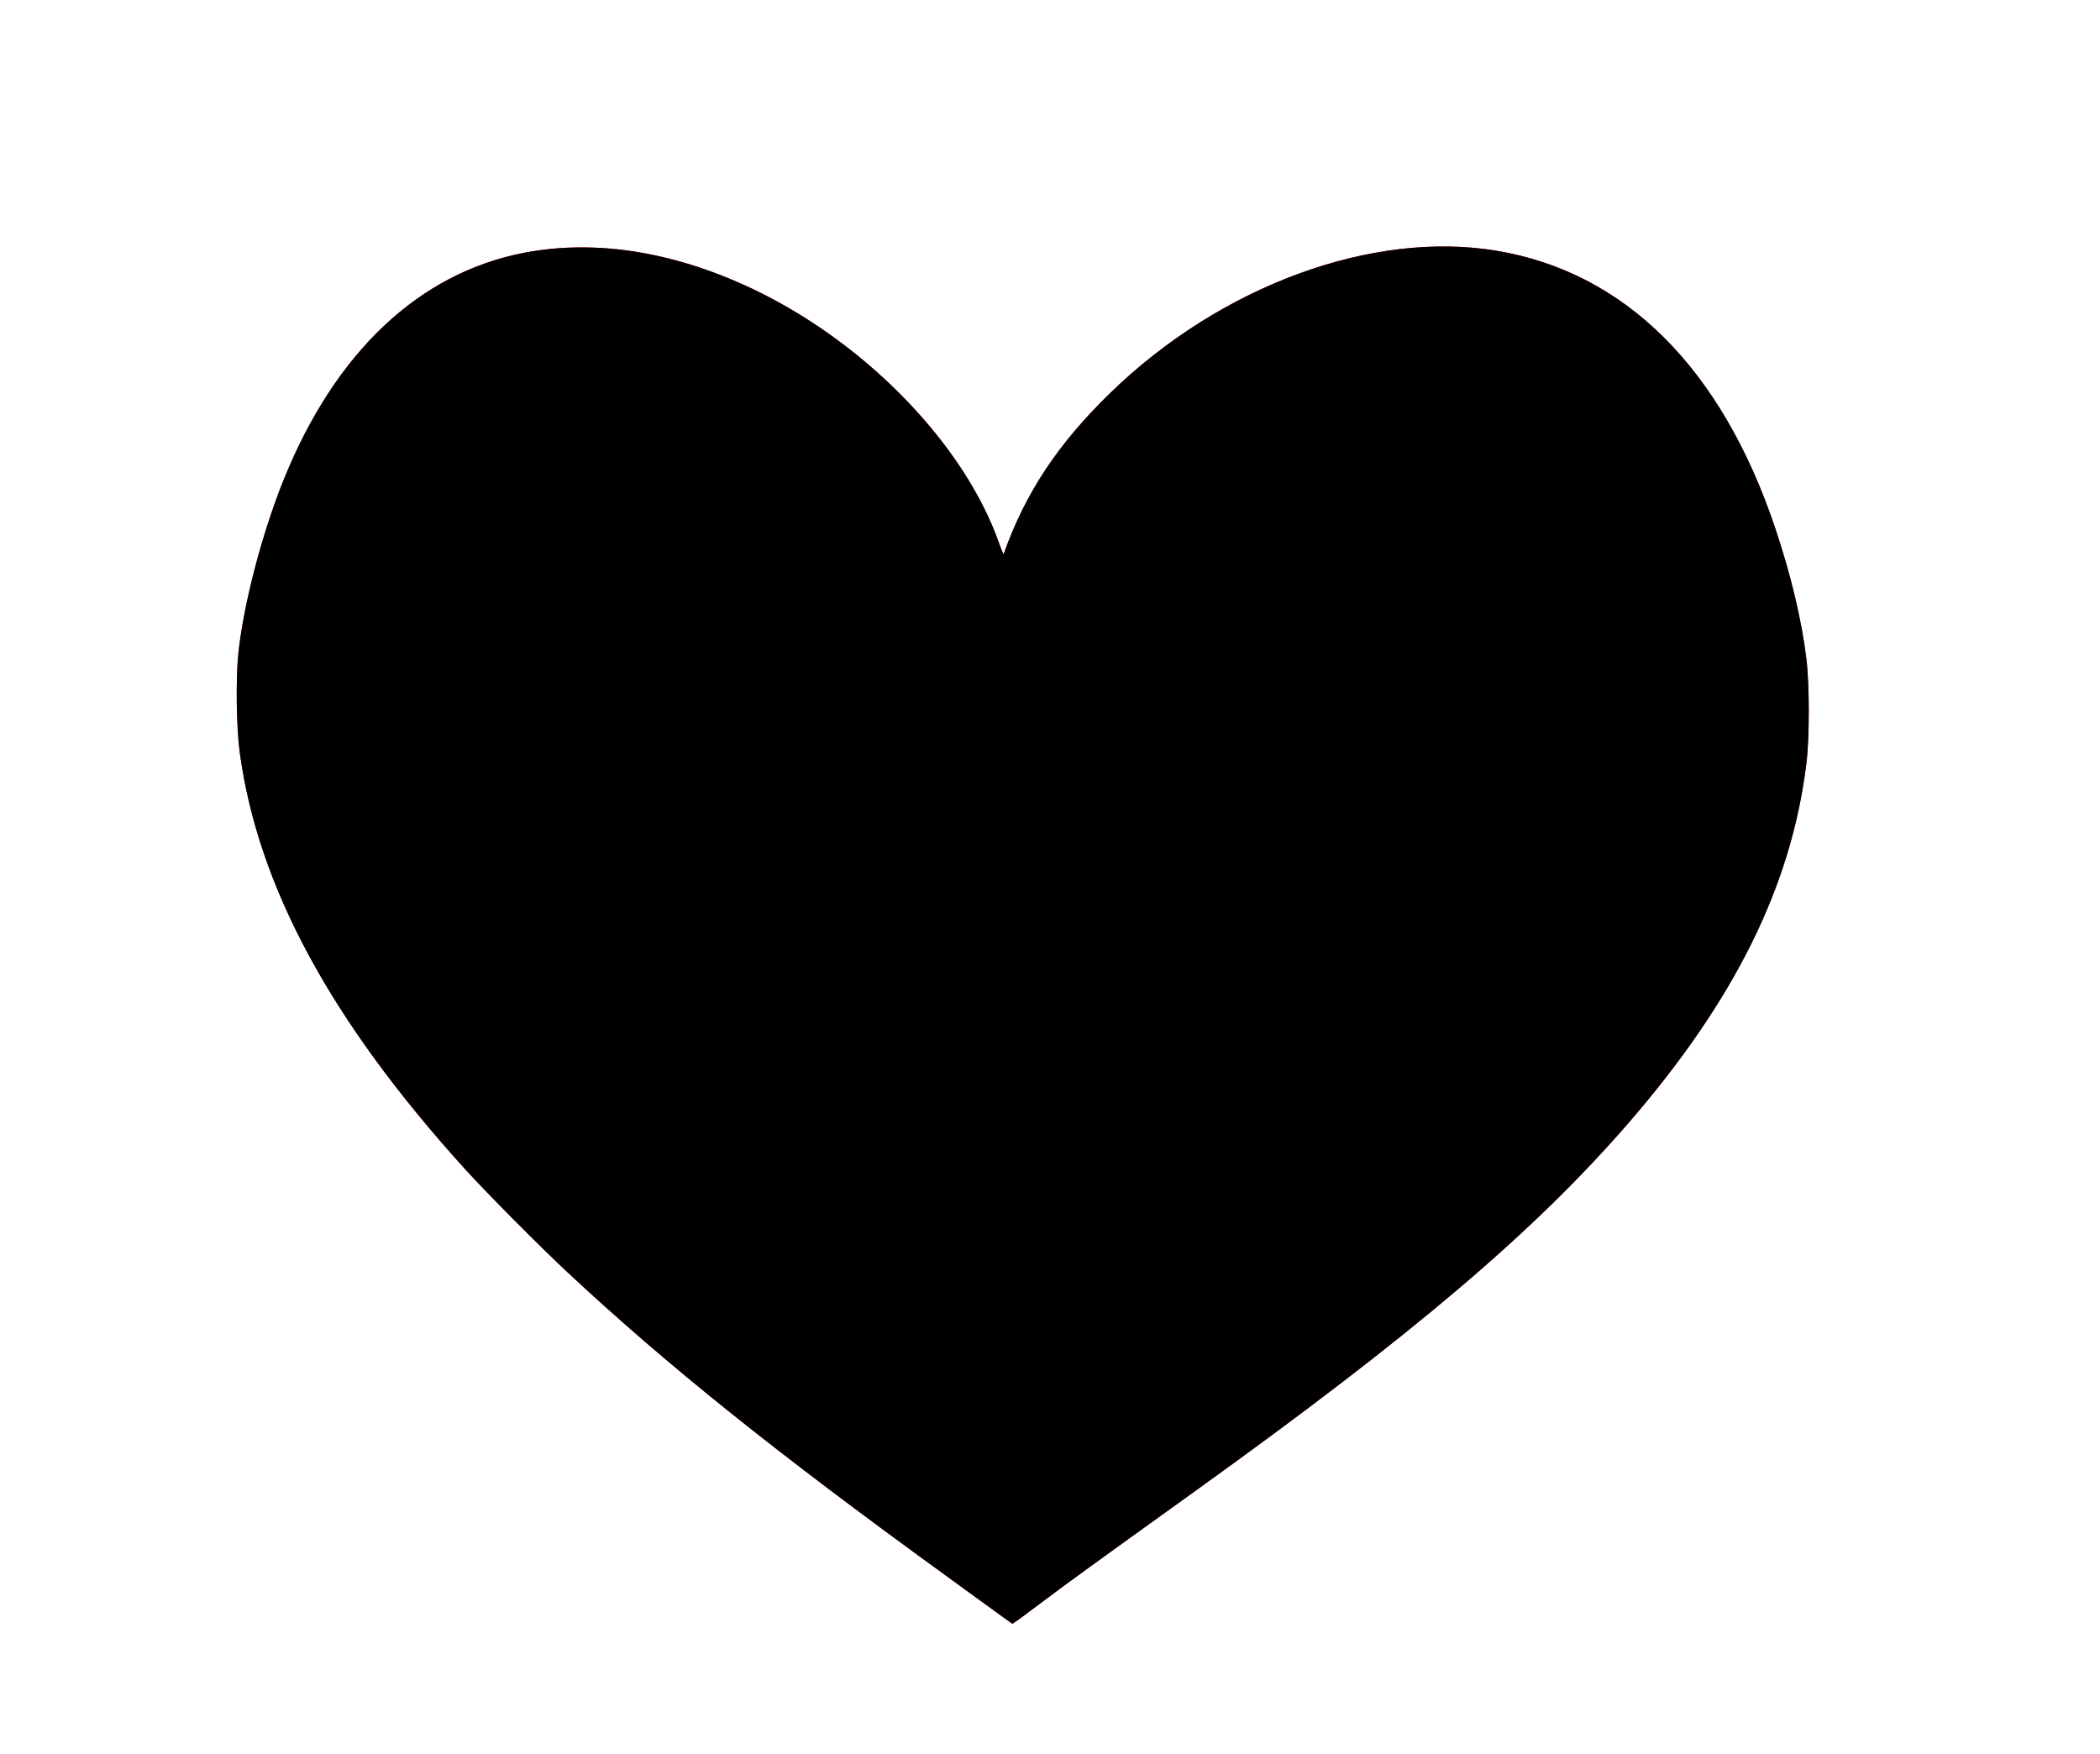
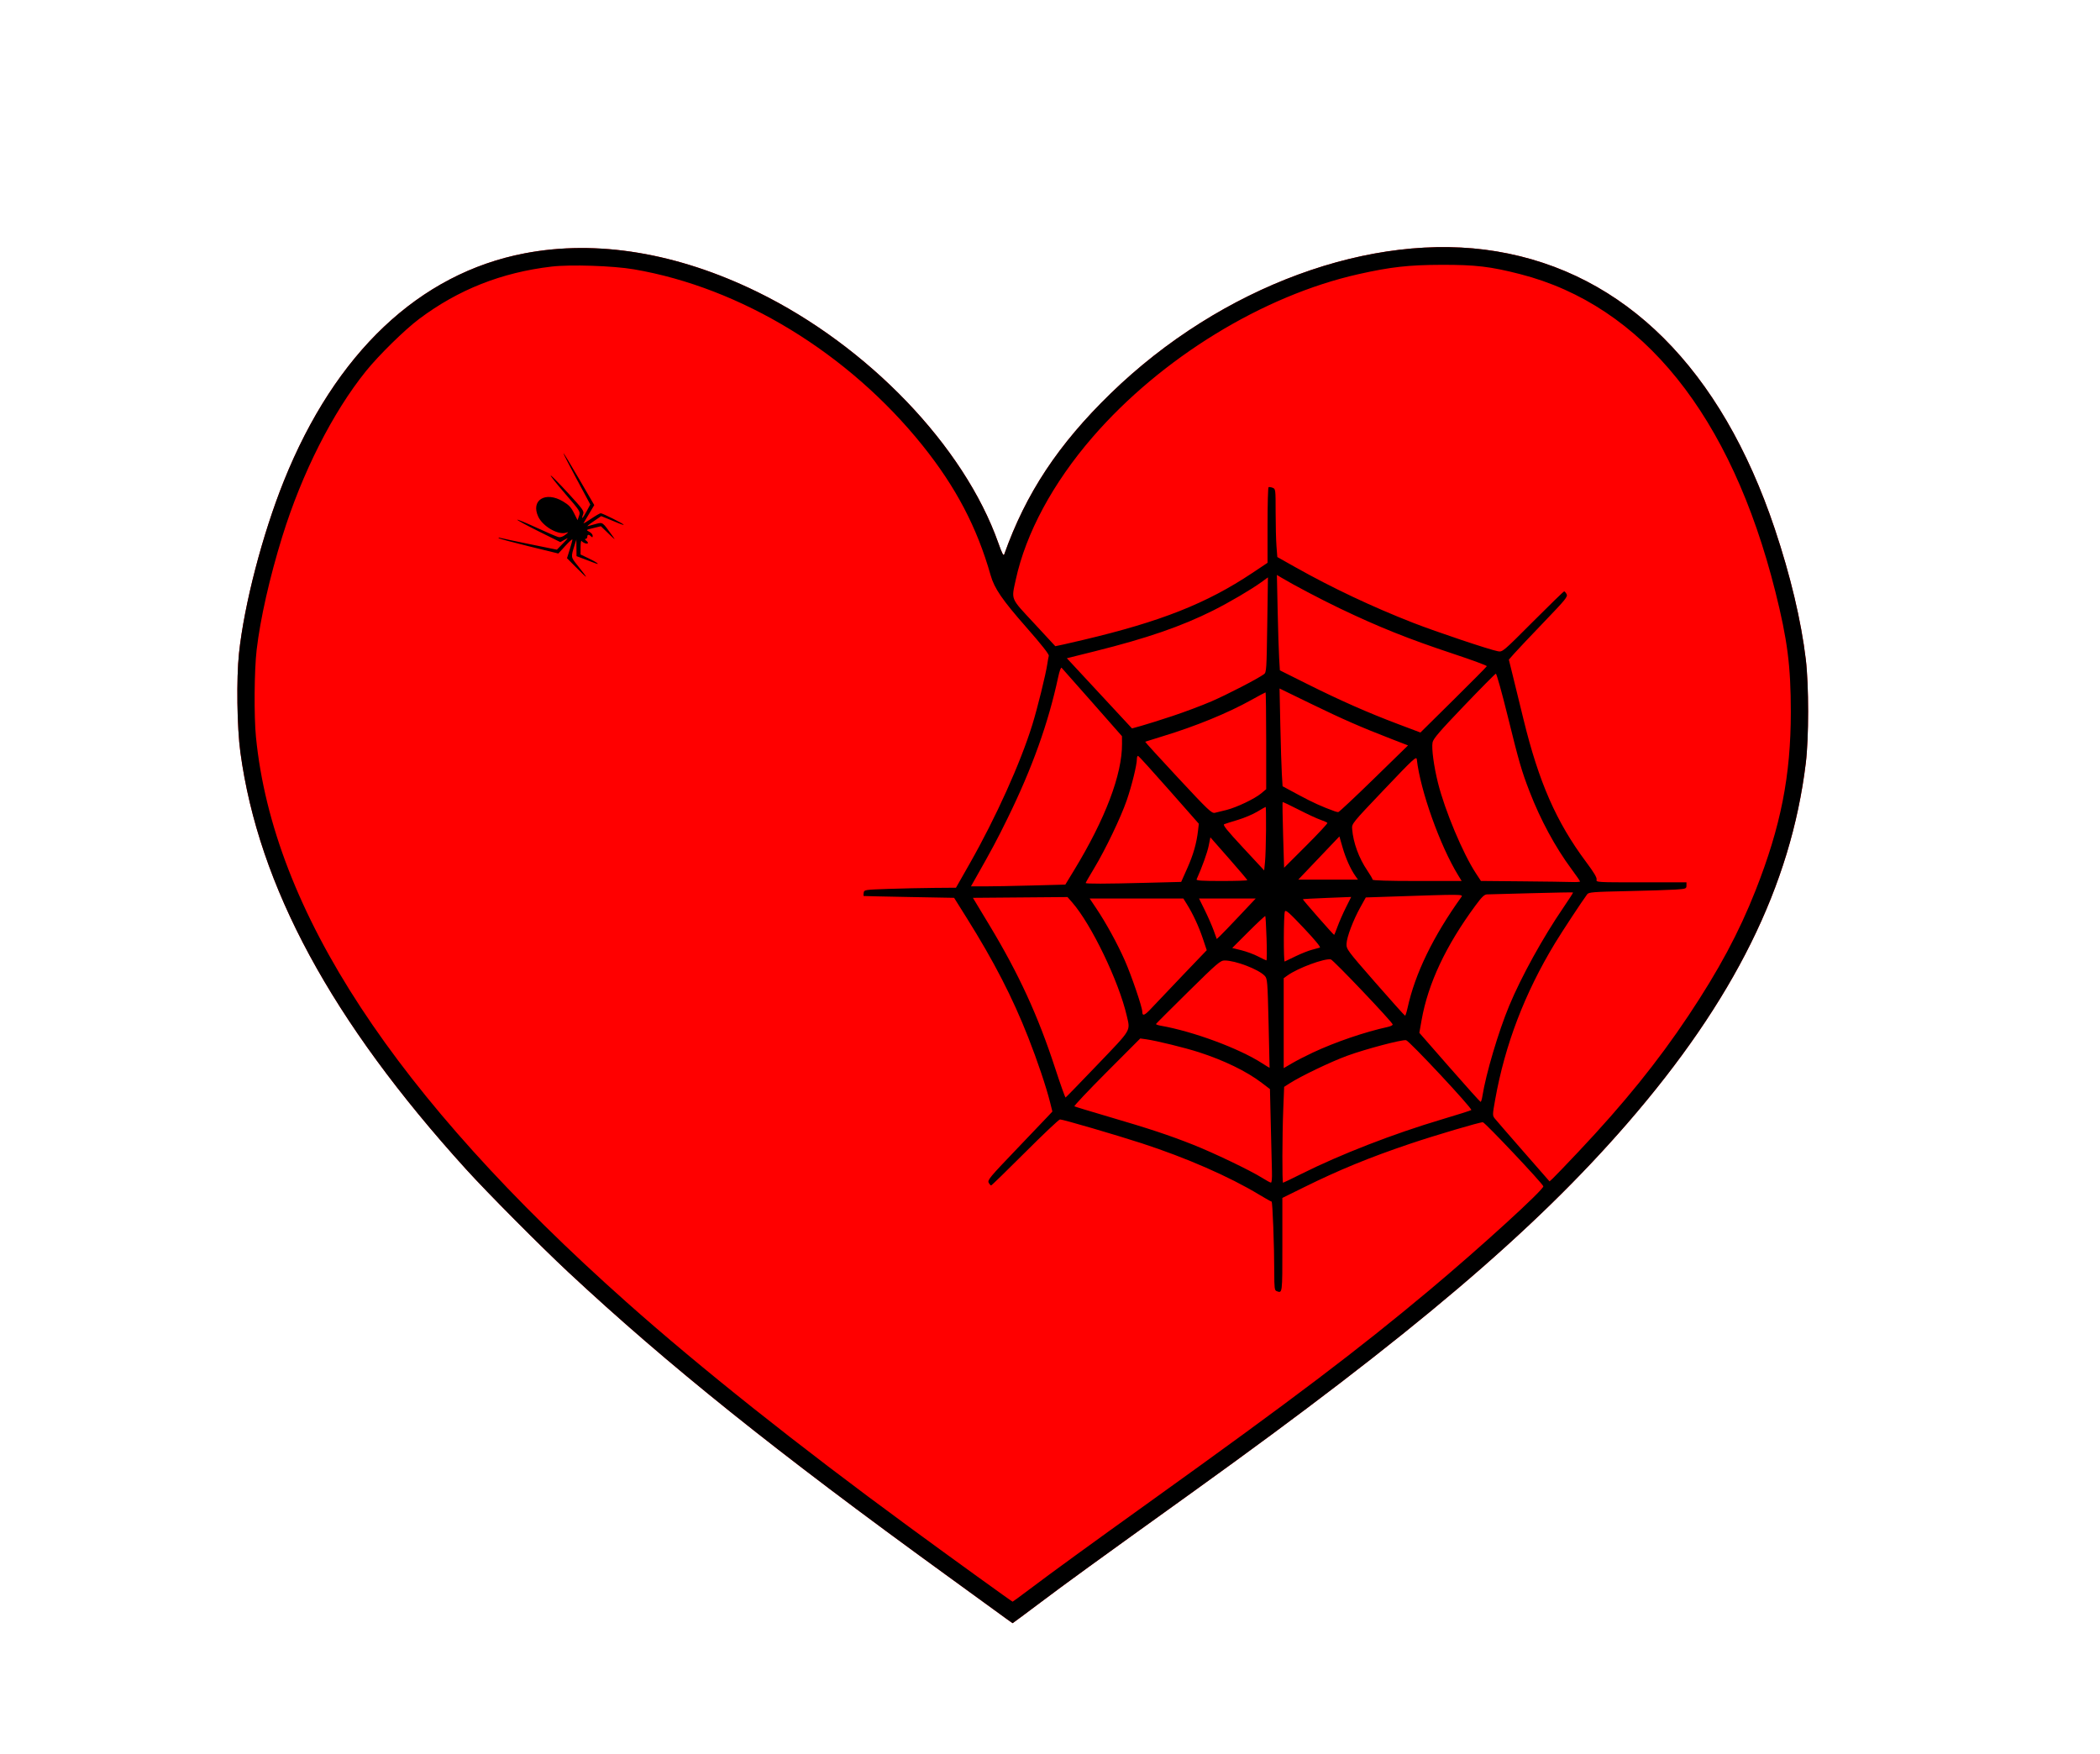
<svg xmlns="http://www.w3.org/2000/svg" version="1.1" id="svg1" width="1662.933" height="1388.8" viewBox="0 0 1662.933 1388.8">
  <defs id="defs1" />
  <g id="layer1">
-     <path style="stroke:#ff0000" d="m 796.8,1281.718 c -2.64,-1.953 -24.24,-17.644 -48,-34.87 C 614.251,1149.305 528.796,1080.804 450.133,1007.438 428.061,986.851 386.061,944.582 369.038,925.822 262.471,808.383 204.809,701.862 190.352,595.733 c -2.673,-19.623 -3.213,-58.309 -1.094,-78.4 4.062,-38.516 18.604,-94.368 35.549,-136.533 40.733,-101.357 107.193,-164.2 190.56,-180.185 57.365,-11 121.163,-0.403 184.633,30.668 87.474,42.821 163.384,121.944 190.512,198.575 2.992,8.452 4.154,10.684 4.724,9.076 17.094,-48.239 42.826,-87.119 84.36,-127.467 87.174,-84.683 207.109,-128.819 305.47,-112.413 101.617,16.949 177.877,92.969 220.304,219.613 12.42,37.074 20.944,72.931 24.595,103.467 2.458,20.556 2.454,61.937 -0.01,82.133 -11.819,96.965 -56.812,187.813 -141.195,285.1 -74.131,85.467 -170.291,167.108 -342.63,290.895 -81.37,58.447 -100.654,72.434 -122.428,88.805 -11.9,8.947 -21.742,16.252 -21.871,16.234 -0.129,-0.018 -2.394,-1.63 -5.034,-3.583 z" id="path2" />
-     <path style="stroke:#000000" d="m 796.8,1281.718 c -2.64,-1.953 -24.24,-17.644 -48,-34.87 C 614.251,1149.305 528.796,1080.804 450.133,1007.438 428.061,986.851 386.061,944.582 369.038,925.822 262.471,808.383 204.809,701.862 190.352,595.733 c -2.673,-19.623 -3.213,-58.309 -1.094,-78.4 4.062,-38.516 18.604,-94.368 35.549,-136.533 40.733,-101.357 107.193,-164.2 190.56,-180.185 57.365,-11 121.163,-0.403 184.633,30.668 87.474,42.821 163.384,121.944 190.512,198.575 2.992,8.452 4.154,10.684 4.724,9.076 17.094,-48.239 42.826,-87.119 84.36,-127.467 87.174,-84.683 207.109,-128.819 305.47,-112.413 101.617,16.949 177.877,92.969 220.304,219.613 12.42,37.074 20.944,72.931 24.595,103.467 2.458,20.556 2.454,61.937 -0.01,82.133 -11.819,96.965 -56.812,187.813 -141.195,285.1 -74.131,85.467 -170.291,167.108 -342.63,290.895 -81.37,58.447 -100.654,72.434 -122.428,88.805 -11.9,8.947 -21.742,16.252 -21.871,16.234 -0.129,-0.018 -2.394,-1.63 -5.034,-3.583 z m 17.91,-22.862 c 18.928,-14.262 47.203,-34.823 97.823,-71.132 111.717,-80.133 162.79,-118.806 219.2,-165.977 39.895,-33.361 91.118,-80.071 90.376,-82.412 -0.803,-2.535 -46.2,-50.614 -47.876,-50.705 -2.379,-0.129 -38.133,10.447 -57.967,17.146 -31.988,10.805 -55.814,20.577 -83.467,34.235 l -17.333,8.561 v 37.181 c 0,39.36 0.125,38.39 -4.713,36.533 -1.415,-0.543 -1.688,-2.822 -1.69,-14.133 -0,-21.359 -1.332,-56.686 -2.13,-56.686 -0.4,0 -4.764,-2.442 -9.697,-5.427 -23.695,-14.336 -57.821,-29.262 -93.237,-40.779 -20.457,-6.652 -62.282,-18.861 -64.616,-18.861 -0.844,0 -13.287,11.76 -27.651,26.133 -14.364,14.373 -26.464,26.133 -26.888,26.133 -0.424,0 -1.3,-0.989 -1.946,-2.197 -1.057,-1.975 1.057,-4.528 20.974,-25.333 12.182,-12.725 23.801,-24.905 25.819,-27.066 l 3.669,-3.929 -1.823,-7.271 c -3.075,-12.265 -10.08,-33.07 -17.353,-51.537 -12.466,-31.654 -27.062,-59.994 -48.62,-94.4 l -10.025,-16 -35.637,-0.651 c -19.6,-0.358 -35.79,-0.718 -35.978,-0.8 -0.187,-0.082 -0.187,-1.229 0,-2.549 0.335,-2.359 0.673,-2.412 19.541,-3.067 10.56,-0.367 26.928,-0.727 36.374,-0.8 l 17.174,-0.133 10.77,-18.933 c 20.768,-36.51 40.275,-79.745 49.689,-110.133 4.011,-12.946 10.665,-39.905 11.847,-48 0.386,-2.64 0.925,-5.596 1.197,-6.569 0.328,-1.169 -5.759,-8.885 -17.945,-22.747 -18.958,-21.566 -25.165,-30.631 -28.132,-41.085 -10.753,-37.884 -27.478,-69.776 -53.827,-102.64 -58.579,-73.063 -143.882,-125.116 -228.748,-139.585 -16.382,-2.793 -50.139,-3.909 -65.084,-2.152 -39.57,4.653 -73.831,18.192 -104.836,41.426 -11.432,8.567 -31.901,28.648 -42.148,41.351 -26.398,32.723 -50.715,80.797 -66.264,131.004 -10.029,32.384 -17.418,65.048 -20.314,89.804 -1.875,16.026 -2.153,52.511 -0.526,68.946 C 216.299,721.077 312.418,867.68 496,1030.977 c 58.544,52.075 135.489,113.273 224,178.157 34.94,25.613 81.346,59.132 81.867,59.132 0.195,0 5.974,-4.235 12.844,-9.411 z m -358.506,-809.584 -7.206,-7.261 2.154,-6.872 c 1.185,-3.78 2.141,-7.352 2.126,-7.939 -0.015,-0.587 -2.529,1.669 -5.586,5.013 l -5.558,6.079 -23.263,-5.698 c -12.795,-3.134 -23.595,-6.05 -24,-6.479 -0.405,-0.429 0.223,-0.498 1.397,-0.153 1.173,0.345 11.715,2.577 23.425,4.96 l 21.292,4.333 4.842,-4.963 c 4.509,-4.622 4.603,-4.828 1.366,-2.992 l -3.476,1.971 -17.057,-8.475 C 417.276,416.134 409.6,411.975 409.6,411.553 c 0,-0.422 6.84,2.387 15.2,6.242 8.36,3.855 16.258,7.24 17.552,7.522 1.446,0.315 3.5,-0.404 5.333,-1.868 2.777,-2.217 2.809,-2.328 0.47,-1.608 -6.271,1.93 -18.255,-4.989 -21.883,-12.634 -6.239,-13.148 5.646,-20.506 19.609,-12.141 4.543,2.722 6.395,4.687 8.62,9.148 l 2.834,5.681 1.189,-3.412 c 1.173,-3.364 1.016,-3.613 -11.111,-17.681 -6.765,-7.848 -11.856,-14.27 -11.312,-14.27 0.543,0 6.768,6.3 13.834,13.999 11.784,12.842 12.762,14.221 11.826,16.681 -1.783,4.691 -0.419,3.578 2.673,-2.18 l 2.989,-5.567 -10.805,-20.15 c -5.943,-11.083 -10.652,-20.304 -10.464,-20.491 0.188,-0.188 5.762,8.988 12.387,20.391 l 12.046,20.732 -3.997,6.693 c -2.198,3.681 -4.228,7.117 -4.511,7.635 -0.282,0.518 2.408,-1.042 5.979,-3.467 3.571,-2.425 7.009,-4.409 7.641,-4.409 1.448,0 18.168,8.368 18.168,9.093 0,0.295 -1.8,-0.231 -4,-1.168 -2.2,-0.937 -6.208,-2.588 -8.906,-3.669 l -4.906,-1.965 -6.294,4.305 c -3.462,2.368 -5.392,4.003 -4.29,3.635 1.102,-0.368 4.107,-1.199 6.678,-1.846 5.185,-1.306 4.919,-1.5 12.564,9.147 2.952,4.111 2.803,4.036 -2.885,-1.447 l -5.998,-5.782 -6.002,1.44 c -5.93,1.423 -5.969,1.457 -3.249,2.883 1.515,0.794 2.754,2.243 2.754,3.222 0,1.384 -0.284,1.495 -1.28,0.499 -1.742,-1.742 -2.987,-1.609 -2.987,0.32 0,0.88 -0.6,1.615 -1.333,1.634 -0.82,0.021 -0.621,0.575 0.517,1.439 1.018,0.773 1.571,1.684 1.229,2.026 -0.804,0.804 -3.92,-0.347 -4.929,-1.821 -0.431,-0.629 -0.791,1.527 -0.8,4.793 l -0.016,5.937 6.483,3.098 c 6.73,3.217 9.747,5.621 4.512,3.596 -1.647,-0.637 -5.514,-2.11 -8.594,-3.273 l -5.6,-2.115 -0.071,-6.59 -0.071,-6.59 -1.395,4.463 c -3.014,9.64 -3.058,9.329 2.259,15.976 9.263,11.581 9.09,11.851 -1.05,1.632 z M 1007.22,927.734 c -0.136,-4.84 -0.547,-21.525 -0.914,-37.078 l -0.667,-28.278 -6.553,-4.99 c -11.96,-9.107 -29.608,-17.697 -49.753,-24.215 -10.818,-3.5 -33.679,-9.115 -41.6,-10.217 l -4.8,-0.668 -26.521,26.585 c -14.587,14.622 -26.107,26.841 -25.6,27.154 0.507,0.313 12.681,4.017 27.054,8.231 32.272,9.461 47.442,14.483 66.667,22.069 16.356,6.453 45.678,20.515 54.933,26.343 3.227,2.032 6.347,3.733 6.933,3.779 0.65,0.052 0.97,-3.353 0.82,-8.715 z m 22.929,1.995 c 31.262,-15.66 73.222,-31.957 111.718,-43.391 12.32,-3.659 22.77,-6.976 23.223,-7.371 1.166,-1.018 -49.151,-54.892 -51.663,-55.314 -3.392,-0.57 -32.42,7.116 -46.76,12.381 -12.898,4.736 -36.484,16.044 -45.429,21.78 l -4.362,2.798 -0.705,17.865 c -0.836,21.197 -0.935,58.058 -0.156,58.058 0.302,0 6.662,-3.062 14.133,-6.805 z m 219.757,-17.728 c 35.968,-38.112 62.895,-71.417 87.103,-107.733 24.121,-36.186 39.993,-65.794 53.181,-99.2 19.965,-50.572 27.911,-90.81 27.911,-141.333 0,-36.296 -2.694,-57.248 -12.253,-95.287 -35.041,-139.45 -105.032,-226.517 -202.088,-251.392 -23.577,-6.043 -35.37,-7.432 -62.427,-7.355 -25.908,0.074 -40.111,1.673 -65.558,7.38 -75.681,16.974 -156.37,66.424 -210.578,129.053 -31.438,36.322 -52.864,76.085 -60.843,112.914 -3.529,16.287 -4.444,14.109 14.48,34.46 9.186,9.878 16.761,18.056 16.835,18.173 0.074,0.117 10.002,-2.119 22.063,-4.969 61.57,-14.551 97.799,-28.895 134,-53.052 l 12,-8.008 v -29.696 c 0,-16.333 0.36,-29.908 0.8,-30.167 0.44,-0.259 1.88,-0.063 3.2,0.436 2.361,0.892 2.4,1.207 2.406,19.341 0,10.139 0.306,22.279 0.672,26.978 l 0.665,8.544 14.528,8.174 c 28.899,16.26 60.987,31.407 92.977,43.891 18.326,7.151 60.704,21.374 67.151,22.537 3.697,0.667 3.966,0.441 27.724,-23.375 13.195,-13.227 24.338,-24.048 24.762,-24.048 0.424,0 1.3,0.989 1.947,2.197 1.056,1.973 -0.765,4.216 -17.829,21.975 -10.453,10.878 -21.012,22.05 -23.466,24.826 l -4.461,5.048 3.008,12.177 c 1.655,6.697 5.523,22.492 8.597,35.1 12.148,49.824 25.982,81.332 49.608,112.985 6.272,8.403 8.677,12.459 8.283,13.967 -0.547,2.092 0.014,2.125 35.302,2.125 h 35.858 v 2.571 c 0,2.461 -0.377,2.596 -8.8,3.166 -4.84,0.327 -22.208,0.879 -38.595,1.226 -26.259,0.555 -29.959,0.844 -31.171,2.434 -3.447,4.518 -20.035,29.701 -25.497,38.709 -24.024,39.62 -39.66,80.487 -47.412,123.919 -2.165,12.129 -2.176,12.641 -0.316,14.986 1.059,1.336 11.251,13.088 22.65,26.115 l 20.725,23.687 2.62,-2.406 c 1.441,-1.323 10.547,-10.806 20.236,-21.073 z m -76.043,-44 c 2.799,-17.693 12.688,-51.064 21.186,-71.489 9.663,-23.225 26.707,-54.115 43.017,-77.961 4.358,-6.371 7.775,-11.715 7.595,-11.876 -0.18,-0.161 -14.968,0.103 -32.861,0.588 -17.893,0.485 -33.755,0.909 -35.247,0.943 -2.134,0.049 -4.101,1.943 -9.204,8.862 -23.427,31.767 -37.49,61.679 -42.627,90.668 l -1.789,10.097 23.9,27.316 c 13.145,15.024 24.218,27.331 24.606,27.351 0.388,0.019 1.029,-2.005 1.423,-4.498 z M 869.143,842.973 c 27.335,-28.555 25.963,-26.257 23.095,-38.706 -6.244,-27.097 -27.997,-72.303 -43.128,-89.624 l -3.776,-4.323 -37.457,0.307 -37.457,0.307 13.19,21.867 c 23.16,38.396 38.351,71.443 51.848,112.789 4.259,13.047 8.018,23.607 8.353,23.467 0.335,-0.141 11.735,-11.878 25.333,-26.083 z m 135.41,-32.786 c -0.808,-33.46 -0.955,-35.26 -3.057,-37.498 -4.832,-5.144 -23.149,-12.155 -31.753,-12.155 -3.364,0 -5.817,2.109 -28.843,24.797 -13.841,13.638 -25.307,25.101 -25.479,25.473 -0.172,0.372 1.508,0.995 3.733,1.386 25.787,4.526 62.049,17.96 80.299,29.749 3.219,2.079 5.874,3.694 5.901,3.588 0.027,-0.106 -0.334,-16.008 -0.8,-35.339 z m 35.047,23.27 c 17.895,-8.362 41.011,-16.262 59.398,-20.298 2.236,-0.491 3.96,-1.372 3.832,-1.959 -0.483,-2.21 -47.094,-51.215 -49.019,-51.537 -5.218,-0.872 -25.941,6.809 -34.162,12.664 l -3.115,2.218 v 35.627 35.627 l 6.583,-3.858 c 3.621,-2.122 11.038,-5.94 16.484,-8.485 z m -102.968,-61.255 18.965,-19.798 -3.111,-9.257 c -3.232,-9.617 -7.756,-19.365 -12.599,-27.144 l -2.821,-4.531 -37.099,-0.002 -37.099,-0.002 5.185,7.733 c 7.797,11.63 16.734,27.927 22.642,41.292 5.24,11.853 13.839,37.039 13.839,40.533 0,3.886 1.817,3.196 7.367,-2.797 3.172,-3.425 14.301,-15.137 24.732,-26.026 z m 177.97,25.932 c 5.944,-27.179 20.226,-56.625 42.606,-87.844 1.613,-2.25 1.428,-2.251 -57.236,-0.278 l -18.428,0.62 -4.237,7.618 c -5.771,10.376 -10.842,23.758 -11.024,29.094 -0.146,4.284 0.5,5.153 22.783,30.653 12.613,14.434 23.217,26.25 23.564,26.257 0.347,0.007 1.234,-2.746 1.972,-6.12 z m -88.469,-41.019 c 4.4,-2.113 10.16,-4.392 12.8,-5.064 2.64,-0.672 5.445,-1.441 6.234,-1.708 0.898,-0.304 -3.869,-6.096 -12.756,-15.499 -11.713,-12.392 -14.324,-14.672 -14.959,-13.062 -1.027,2.608 -1.14,40.109 -0.119,39.585 0.44,-0.226 4.4,-2.14 8.8,-4.253 z m -23.176,-13.914 c -0.316,-9.533 -0.77,-17.552 -1.008,-17.82 -0.238,-0.267 -6.227,5.308 -13.309,12.39 l -12.876,12.876 7.318,1.823 c 4.025,1.002 9.958,3.204 13.184,4.893 3.227,1.689 6.182,3.093 6.566,3.121 0.385,0.028 0.441,-7.75 0.125,-17.283 z m -21.394,-18.133 12.812,-13.6 h -22.449 -22.449 l 4.604,9.333 c 2.532,5.133 5.691,12.351 7.018,16.038 l 2.414,6.705 2.619,-2.438 c 1.44,-1.341 8.384,-8.558 15.431,-16.038 z m 77.633,8.533 c 1.328,-3.667 4.296,-10.422 6.595,-15.013 l 4.179,-8.346 -18.985,0.751 c -10.442,0.413 -19.132,0.875 -19.311,1.027 -0.331,0.281 24.213,28.247 24.791,28.247 0.174,0 1.403,-3 2.731,-6.667 z m -241.926,-32.438 26.337,-0.7 6.88,-11.298 c 24.791,-40.708 38.159,-75.96 38.009,-100.237 l -0.037,-5.994 -23.431,-26.615 c -12.887,-14.638 -23.854,-27.037 -24.37,-27.554 -0.54,-0.54 -1.696,2.606 -2.724,7.415 -7.759,36.293 -20.584,72.077 -40.076,111.82 -8.376,17.077 -12.08,24.006 -25.521,47.733 l -3.474,6.133 11.035,-0.002 c 6.069,-0.001 22.887,-0.317 37.372,-0.702 z m 90.762,-2.131 27.312,-0.703 4.826,-10.812 c 4.798,-10.75 7.359,-19.724 8.536,-29.916 l 0.616,-5.333 -23.498,-26.667 c -12.924,-14.667 -23.961,-26.827 -24.527,-27.022 -0.566,-0.196 -1.03,0.89 -1.03,2.411 0,4.7 -3.964,20.861 -7.999,32.611 -4.656,13.56 -16.975,39.239 -25.951,54.098 -3.621,5.994 -6.583,11.154 -6.583,11.467 0,0.76 15.221,0.718 48.299,-0.134 z M 1251.2,697.989 c 0,-0.373 -3.064,-4.813 -6.81,-9.867 -12.793,-17.262 -24.504,-38.92 -33.158,-61.319 -6.361,-16.465 -8.313,-23.209 -17.572,-60.729 -4.46,-18.073 -8.578,-32.754 -9.151,-32.626 -0.573,0.128 -11.927,11.603 -25.23,25.498 -19.334,20.194 -24.327,26.004 -24.879,28.95 -0.889,4.736 1.009,18.873 4.304,32.062 5.462,21.864 19.741,55.913 29.983,71.494 l 4.022,6.118 32.579,0.298 c 17.919,0.164 35.579,0.411 39.246,0.548 3.667,0.138 6.667,-0.054 6.667,-0.427 z m -263.467,-1.033 c 0,-0.354 -6.584,-8.128 -14.63,-17.276 l -14.63,-16.631 -1.364,6.74 c -1.095,5.412 -5.289,17.056 -9.536,26.478 -0.469,1.041 3.866,1.333 19.78,1.333 11.209,0 20.381,-0.29 20.381,-0.644 z m 166.942,-3.889 c -14.403,-23.5 -29.981,-67.156 -32.743,-91.762 -0.304,-2.71 -2.511,-0.672 -25.933,23.952 -25.533,26.843 -25.599,26.925 -25.262,31.229 0.843,10.754 5.338,23.053 11.985,32.789 2.316,3.393 4.21,6.654 4.21,7.247 0,0.705 12.202,1.079 35.261,1.079 h 35.261 z m -81.4,0.533 c -3.802,-5.39 -7.641,-13.959 -10.154,-22.663 l -2.49,-8.623 -16.291,17.11 -16.291,17.11 h 23.648 23.648 z m -70.734,-36.267 c 0.069,-10.12 -0.057,-18.4 -0.279,-18.4 -0.222,0 -3.222,1.7 -6.667,3.777 -3.444,2.077 -10.343,4.997 -15.329,6.488 -4.987,1.491 -9.852,3.031 -10.811,3.423 -1.361,0.555 1.921,4.657 14.933,18.659 l 16.678,17.947 0.675,-6.747 c 0.371,-3.711 0.731,-15.027 0.8,-25.147 z m 48.587,-5.715 c -0.268,-0.434 -2.762,-1.563 -5.542,-2.509 -2.78,-0.946 -10.559,-4.557 -17.288,-8.026 -6.728,-3.468 -12.409,-6.131 -12.622,-5.917 -0.214,0.214 -0.039,11.993 0.389,26.177 l 0.778,25.788 17.386,-17.362 c 9.562,-9.549 17.167,-17.717 16.899,-18.151 z m -79.929,-10.253 c 8.245,-2.101 22.346,-8.832 27.467,-13.112 l 4,-3.343 v -38.322 c 0,-21.077 -0.235,-38.322 -0.522,-38.322 -0.287,0 -5.351,2.697 -11.254,5.994 -18.547,10.36 -44.248,20.876 -70.357,28.79 -7.333,2.223 -13.497,4.149 -13.696,4.28 -0.2,0.132 11.509,12.988 26.02,28.569 23.948,25.715 26.64,28.273 29.163,27.713 1.529,-0.339 5.66,-1.351 9.18,-2.248 z m 116.696,-24.695 27.096,-26.428 -13.229,-5.119 c -24.114,-9.33 -38.572,-15.658 -63.676,-27.871 l -24.847,-12.087 0.614,29.017 c 0.338,15.959 0.878,33.378 1.2,38.709 l 0.587,9.692 12.98,6.999 c 10.915,5.886 18.252,9.205 28.447,12.873 0.88,0.317 2.08,0.591 2.667,0.609 0.587,0.018 13.26,-11.859 28.163,-26.394 z m 89.489,-89.16 c 0.175,-0.489 -11.585,-4.834 -26.133,-9.656 -35.942,-11.914 -59.281,-21.254 -90.668,-36.284 -14.623,-7.002 -36.776,-18.673 -45.947,-24.205 l -3.497,-2.109 0.598,28.105 c 0.329,15.458 0.861,32.455 1.181,37.771 l 0.583,9.666 21.949,10.962 c 26.061,13.016 47.734,22.572 71.749,31.634 l 17.6,6.642 26.133,-25.818 c 14.373,-14.2 26.276,-26.218 26.451,-26.706 z M 928.636,566.908 c 9.443,-3.131 23.306,-8.349 30.806,-11.594 12.455,-5.389 36.607,-17.893 41.505,-21.486 1.889,-1.386 2.047,-3.802 2.556,-39.058 l 0.542,-37.58 -5.222,3.792 c -8.038,5.837 -25.304,15.975 -38.289,22.482 -24.986,12.521 -52.516,22.004 -93.594,32.239 l -22.127,5.513 25.791,27.787 25.791,27.787 7.536,-2.095 c 4.145,-1.152 15.262,-4.657 24.706,-7.788 z" id="path1" />
+     <path style="fill:#ff0000" d="m 796.8,1281.718 c -2.64,-1.953 -24.24,-17.644 -48,-34.87 C 614.251,1149.305 528.796,1080.804 450.133,1007.438 428.061,986.851 386.061,944.582 369.038,925.822 262.471,808.383 204.809,701.862 190.352,595.733 c -2.673,-19.623 -3.213,-58.309 -1.094,-78.4 4.062,-38.516 18.604,-94.368 35.549,-136.533 40.733,-101.357 107.193,-164.2 190.56,-180.185 57.365,-11 121.163,-0.403 184.633,30.668 87.474,42.821 163.384,121.944 190.512,198.575 2.992,8.452 4.154,10.684 4.724,9.076 17.094,-48.239 42.826,-87.119 84.36,-127.467 87.174,-84.683 207.109,-128.819 305.47,-112.413 101.617,16.949 177.877,92.969 220.304,219.613 12.42,37.074 20.944,72.931 24.595,103.467 2.458,20.556 2.454,61.937 -0.01,82.133 -11.819,96.965 -56.812,187.813 -141.195,285.1 -74.131,85.467 -170.291,167.108 -342.63,290.895 -81.37,58.447 -100.654,72.434 -122.428,88.805 -11.9,8.947 -21.742,16.252 -21.871,16.234 -0.129,-0.018 -2.394,-1.63 -5.034,-3.583 z" id="path2" />
+     <path style="fill:#000000" d="m 796.8,1281.718 c -2.64,-1.953 -24.24,-17.644 -48,-34.87 C 614.251,1149.305 528.796,1080.804 450.133,1007.438 428.061,986.851 386.061,944.582 369.038,925.822 262.471,808.383 204.809,701.862 190.352,595.733 c -2.673,-19.623 -3.213,-58.309 -1.094,-78.4 4.062,-38.516 18.604,-94.368 35.549,-136.533 40.733,-101.357 107.193,-164.2 190.56,-180.185 57.365,-11 121.163,-0.403 184.633,30.668 87.474,42.821 163.384,121.944 190.512,198.575 2.992,8.452 4.154,10.684 4.724,9.076 17.094,-48.239 42.826,-87.119 84.36,-127.467 87.174,-84.683 207.109,-128.819 305.47,-112.413 101.617,16.949 177.877,92.969 220.304,219.613 12.42,37.074 20.944,72.931 24.595,103.467 2.458,20.556 2.454,61.937 -0.01,82.133 -11.819,96.965 -56.812,187.813 -141.195,285.1 -74.131,85.467 -170.291,167.108 -342.63,290.895 -81.37,58.447 -100.654,72.434 -122.428,88.805 -11.9,8.947 -21.742,16.252 -21.871,16.234 -0.129,-0.018 -2.394,-1.63 -5.034,-3.583 z m 17.91,-22.862 c 18.928,-14.262 47.203,-34.823 97.823,-71.132 111.717,-80.133 162.79,-118.806 219.2,-165.977 39.895,-33.361 91.118,-80.071 90.376,-82.412 -0.803,-2.535 -46.2,-50.614 -47.876,-50.705 -2.379,-0.129 -38.133,10.447 -57.967,17.146 -31.988,10.805 -55.814,20.577 -83.467,34.235 l -17.333,8.561 v 37.181 c 0,39.36 0.125,38.39 -4.713,36.533 -1.415,-0.543 -1.688,-2.822 -1.69,-14.133 -0,-21.359 -1.332,-56.686 -2.13,-56.686 -0.4,0 -4.764,-2.442 -9.697,-5.427 -23.695,-14.336 -57.821,-29.262 -93.237,-40.779 -20.457,-6.652 -62.282,-18.861 -64.616,-18.861 -0.844,0 -13.287,11.76 -27.651,26.133 -14.364,14.373 -26.464,26.133 -26.888,26.133 -0.424,0 -1.3,-0.989 -1.946,-2.197 -1.057,-1.975 1.057,-4.528 20.974,-25.333 12.182,-12.725 23.801,-24.905 25.819,-27.066 l 3.669,-3.929 -1.823,-7.271 c -3.075,-12.265 -10.08,-33.07 -17.353,-51.537 -12.466,-31.654 -27.062,-59.994 -48.62,-94.4 l -10.025,-16 -35.637,-0.651 c -19.6,-0.358 -35.79,-0.718 -35.978,-0.8 -0.187,-0.082 -0.187,-1.229 0,-2.549 0.335,-2.359 0.673,-2.412 19.541,-3.067 10.56,-0.367 26.928,-0.727 36.374,-0.8 l 17.174,-0.133 10.77,-18.933 c 20.768,-36.51 40.275,-79.745 49.689,-110.133 4.011,-12.946 10.665,-39.905 11.847,-48 0.386,-2.64 0.925,-5.596 1.197,-6.569 0.328,-1.169 -5.759,-8.885 -17.945,-22.747 -18.958,-21.566 -25.165,-30.631 -28.132,-41.085 -10.753,-37.884 -27.478,-69.776 -53.827,-102.64 -58.579,-73.063 -143.882,-125.116 -228.748,-139.585 -16.382,-2.793 -50.139,-3.909 -65.084,-2.152 -39.57,4.653 -73.831,18.192 -104.836,41.426 -11.432,8.567 -31.901,28.648 -42.148,41.351 -26.398,32.723 -50.715,80.797 -66.264,131.004 -10.029,32.384 -17.418,65.048 -20.314,89.804 -1.875,16.026 -2.153,52.511 -0.526,68.946 C 216.299,721.077 312.418,867.68 496,1030.977 c 58.544,52.075 135.489,113.273 224,178.157 34.94,25.613 81.346,59.132 81.867,59.132 0.195,0 5.974,-4.235 12.844,-9.411 z m -358.506,-809.584 -7.206,-7.261 2.154,-6.872 c 1.185,-3.78 2.141,-7.352 2.126,-7.939 -0.015,-0.587 -2.529,1.669 -5.586,5.013 l -5.558,6.079 -23.263,-5.698 c -12.795,-3.134 -23.595,-6.05 -24,-6.479 -0.405,-0.429 0.223,-0.498 1.397,-0.153 1.173,0.345 11.715,2.577 23.425,4.96 l 21.292,4.333 4.842,-4.963 c 4.509,-4.622 4.603,-4.828 1.366,-2.992 l -3.476,1.971 -17.057,-8.475 C 417.276,416.134 409.6,411.975 409.6,411.553 c 0,-0.422 6.84,2.387 15.2,6.242 8.36,3.855 16.258,7.24 17.552,7.522 1.446,0.315 3.5,-0.404 5.333,-1.868 2.777,-2.217 2.809,-2.328 0.47,-1.608 -6.271,1.93 -18.255,-4.989 -21.883,-12.634 -6.239,-13.148 5.646,-20.506 19.609,-12.141 4.543,2.722 6.395,4.687 8.62,9.148 l 2.834,5.681 1.189,-3.412 c 1.173,-3.364 1.016,-3.613 -11.111,-17.681 -6.765,-7.848 -11.856,-14.27 -11.312,-14.27 0.543,0 6.768,6.3 13.834,13.999 11.784,12.842 12.762,14.221 11.826,16.681 -1.783,4.691 -0.419,3.578 2.673,-2.18 l 2.989,-5.567 -10.805,-20.15 c -5.943,-11.083 -10.652,-20.304 -10.464,-20.491 0.188,-0.188 5.762,8.988 12.387,20.391 l 12.046,20.732 -3.997,6.693 c -2.198,3.681 -4.228,7.117 -4.511,7.635 -0.282,0.518 2.408,-1.042 5.979,-3.467 3.571,-2.425 7.009,-4.409 7.641,-4.409 1.448,0 18.168,8.368 18.168,9.093 0,0.295 -1.8,-0.231 -4,-1.168 -2.2,-0.937 -6.208,-2.588 -8.906,-3.669 l -4.906,-1.965 -6.294,4.305 c -3.462,2.368 -5.392,4.003 -4.29,3.635 1.102,-0.368 4.107,-1.199 6.678,-1.846 5.185,-1.306 4.919,-1.5 12.564,9.147 2.952,4.111 2.803,4.036 -2.885,-1.447 l -5.998,-5.782 -6.002,1.44 c -5.93,1.423 -5.969,1.457 -3.249,2.883 1.515,0.794 2.754,2.243 2.754,3.222 0,1.384 -0.284,1.495 -1.28,0.499 -1.742,-1.742 -2.987,-1.609 -2.987,0.32 0,0.88 -0.6,1.615 -1.333,1.634 -0.82,0.021 -0.621,0.575 0.517,1.439 1.018,0.773 1.571,1.684 1.229,2.026 -0.804,0.804 -3.92,-0.347 -4.929,-1.821 -0.431,-0.629 -0.791,1.527 -0.8,4.793 l -0.016,5.937 6.483,3.098 c 6.73,3.217 9.747,5.621 4.512,3.596 -1.647,-0.637 -5.514,-2.11 -8.594,-3.273 l -5.6,-2.115 -0.071,-6.59 -0.071,-6.59 -1.395,4.463 c -3.014,9.64 -3.058,9.329 2.259,15.976 9.263,11.581 9.09,11.851 -1.05,1.632 z M 1007.22,927.734 c -0.136,-4.84 -0.547,-21.525 -0.914,-37.078 l -0.667,-28.278 -6.553,-4.99 c -11.96,-9.107 -29.608,-17.697 -49.753,-24.215 -10.818,-3.5 -33.679,-9.115 -41.6,-10.217 l -4.8,-0.668 -26.521,26.585 c -14.587,14.622 -26.107,26.841 -25.6,27.154 0.507,0.313 12.681,4.017 27.054,8.231 32.272,9.461 47.442,14.483 66.667,22.069 16.356,6.453 45.678,20.515 54.933,26.343 3.227,2.032 6.347,3.733 6.933,3.779 0.65,0.052 0.97,-3.353 0.82,-8.715 z m 22.929,1.995 c 31.262,-15.66 73.222,-31.957 111.718,-43.391 12.32,-3.659 22.77,-6.976 23.223,-7.371 1.166,-1.018 -49.151,-54.892 -51.663,-55.314 -3.392,-0.57 -32.42,7.116 -46.76,12.381 -12.898,4.736 -36.484,16.044 -45.429,21.78 l -4.362,2.798 -0.705,17.865 c -0.836,21.197 -0.935,58.058 -0.156,58.058 0.302,0 6.662,-3.062 14.133,-6.805 z m 219.757,-17.728 c 35.968,-38.112 62.895,-71.417 87.103,-107.733 24.121,-36.186 39.993,-65.794 53.181,-99.2 19.965,-50.572 27.911,-90.81 27.911,-141.333 0,-36.296 -2.694,-57.248 -12.253,-95.287 -35.041,-139.45 -105.032,-226.517 -202.088,-251.392 -23.577,-6.043 -35.37,-7.432 -62.427,-7.355 -25.908,0.074 -40.111,1.673 -65.558,7.38 -75.681,16.974 -156.37,66.424 -210.578,129.053 -31.438,36.322 -52.864,76.085 -60.843,112.914 -3.529,16.287 -4.444,14.109 14.48,34.46 9.186,9.878 16.761,18.056 16.835,18.173 0.074,0.117 10.002,-2.119 22.063,-4.969 61.57,-14.551 97.799,-28.895 134,-53.052 l 12,-8.008 v -29.696 c 0,-16.333 0.36,-29.908 0.8,-30.167 0.44,-0.259 1.88,-0.063 3.2,0.436 2.361,0.892 2.4,1.207 2.406,19.341 0,10.139 0.306,22.279 0.672,26.978 l 0.665,8.544 14.528,8.174 c 28.899,16.26 60.987,31.407 92.977,43.891 18.326,7.151 60.704,21.374 67.151,22.537 3.697,0.667 3.966,0.441 27.724,-23.375 13.195,-13.227 24.338,-24.048 24.762,-24.048 0.424,0 1.3,0.989 1.947,2.197 1.056,1.973 -0.765,4.216 -17.829,21.975 -10.453,10.878 -21.012,22.05 -23.466,24.826 l -4.461,5.048 3.008,12.177 c 1.655,6.697 5.523,22.492 8.597,35.1 12.148,49.824 25.982,81.332 49.608,112.985 6.272,8.403 8.677,12.459 8.283,13.967 -0.547,2.092 0.014,2.125 35.302,2.125 h 35.858 v 2.571 c 0,2.461 -0.377,2.596 -8.8,3.166 -4.84,0.327 -22.208,0.879 -38.595,1.226 -26.259,0.555 -29.959,0.844 -31.171,2.434 -3.447,4.518 -20.035,29.701 -25.497,38.709 -24.024,39.62 -39.66,80.487 -47.412,123.919 -2.165,12.129 -2.176,12.641 -0.316,14.986 1.059,1.336 11.251,13.088 22.65,26.115 l 20.725,23.687 2.62,-2.406 c 1.441,-1.323 10.547,-10.806 20.236,-21.073 z m -76.043,-44 c 2.799,-17.693 12.688,-51.064 21.186,-71.489 9.663,-23.225 26.707,-54.115 43.017,-77.961 4.358,-6.371 7.775,-11.715 7.595,-11.876 -0.18,-0.161 -14.968,0.103 -32.861,0.588 -17.893,0.485 -33.755,0.909 -35.247,0.943 -2.134,0.049 -4.101,1.943 -9.204,8.862 -23.427,31.767 -37.49,61.679 -42.627,90.668 l -1.789,10.097 23.9,27.316 c 13.145,15.024 24.218,27.331 24.606,27.351 0.388,0.019 1.029,-2.005 1.423,-4.498 z M 869.143,842.973 c 27.335,-28.555 25.963,-26.257 23.095,-38.706 -6.244,-27.097 -27.997,-72.303 -43.128,-89.624 l -3.776,-4.323 -37.457,0.307 -37.457,0.307 13.19,21.867 c 23.16,38.396 38.351,71.443 51.848,112.789 4.259,13.047 8.018,23.607 8.353,23.467 0.335,-0.141 11.735,-11.878 25.333,-26.083 z m 135.41,-32.786 c -0.808,-33.46 -0.955,-35.26 -3.057,-37.498 -4.832,-5.144 -23.149,-12.155 -31.753,-12.155 -3.364,0 -5.817,2.109 -28.843,24.797 -13.841,13.638 -25.307,25.101 -25.479,25.473 -0.172,0.372 1.508,0.995 3.733,1.386 25.787,4.526 62.049,17.96 80.299,29.749 3.219,2.079 5.874,3.694 5.901,3.588 0.027,-0.106 -0.334,-16.008 -0.8,-35.339 z m 35.047,23.27 c 17.895,-8.362 41.011,-16.262 59.398,-20.298 2.236,-0.491 3.96,-1.372 3.832,-1.959 -0.483,-2.21 -47.094,-51.215 -49.019,-51.537 -5.218,-0.872 -25.941,6.809 -34.162,12.664 l -3.115,2.218 v 35.627 35.627 l 6.583,-3.858 c 3.621,-2.122 11.038,-5.94 16.484,-8.485 z m -102.968,-61.255 18.965,-19.798 -3.111,-9.257 c -3.232,-9.617 -7.756,-19.365 -12.599,-27.144 l -2.821,-4.531 -37.099,-0.002 -37.099,-0.002 5.185,7.733 c 7.797,11.63 16.734,27.927 22.642,41.292 5.24,11.853 13.839,37.039 13.839,40.533 0,3.886 1.817,3.196 7.367,-2.797 3.172,-3.425 14.301,-15.137 24.732,-26.026 z m 177.97,25.932 c 5.944,-27.179 20.226,-56.625 42.606,-87.844 1.613,-2.25 1.428,-2.251 -57.236,-0.278 l -18.428,0.62 -4.237,7.618 c -5.771,10.376 -10.842,23.758 -11.024,29.094 -0.146,4.284 0.5,5.153 22.783,30.653 12.613,14.434 23.217,26.25 23.564,26.257 0.347,0.007 1.234,-2.746 1.972,-6.12 z m -88.469,-41.019 c 4.4,-2.113 10.16,-4.392 12.8,-5.064 2.64,-0.672 5.445,-1.441 6.234,-1.708 0.898,-0.304 -3.869,-6.096 -12.756,-15.499 -11.713,-12.392 -14.324,-14.672 -14.959,-13.062 -1.027,2.608 -1.14,40.109 -0.119,39.585 0.44,-0.226 4.4,-2.14 8.8,-4.253 z m -23.176,-13.914 c -0.316,-9.533 -0.77,-17.552 -1.008,-17.82 -0.238,-0.267 -6.227,5.308 -13.309,12.39 l -12.876,12.876 7.318,1.823 c 4.025,1.002 9.958,3.204 13.184,4.893 3.227,1.689 6.182,3.093 6.566,3.121 0.385,0.028 0.441,-7.75 0.125,-17.283 z m -21.394,-18.133 12.812,-13.6 h -22.449 -22.449 l 4.604,9.333 c 2.532,5.133 5.691,12.351 7.018,16.038 l 2.414,6.705 2.619,-2.438 c 1.44,-1.341 8.384,-8.558 15.431,-16.038 z m 77.633,8.533 c 1.328,-3.667 4.296,-10.422 6.595,-15.013 l 4.179,-8.346 -18.985,0.751 c -10.442,0.413 -19.132,0.875 -19.311,1.027 -0.331,0.281 24.213,28.247 24.791,28.247 0.174,0 1.403,-3 2.731,-6.667 z m -241.926,-32.438 26.337,-0.7 6.88,-11.298 c 24.791,-40.708 38.159,-75.96 38.009,-100.237 l -0.037,-5.994 -23.431,-26.615 c -12.887,-14.638 -23.854,-27.037 -24.37,-27.554 -0.54,-0.54 -1.696,2.606 -2.724,7.415 -7.759,36.293 -20.584,72.077 -40.076,111.82 -8.376,17.077 -12.08,24.006 -25.521,47.733 l -3.474,6.133 11.035,-0.002 c 6.069,-0.001 22.887,-0.317 37.372,-0.702 z m 90.762,-2.131 27.312,-0.703 4.826,-10.812 c 4.798,-10.75 7.359,-19.724 8.536,-29.916 l 0.616,-5.333 -23.498,-26.667 c -12.924,-14.667 -23.961,-26.827 -24.527,-27.022 -0.566,-0.196 -1.03,0.89 -1.03,2.411 0,4.7 -3.964,20.861 -7.999,32.611 -4.656,13.56 -16.975,39.239 -25.951,54.098 -3.621,5.994 -6.583,11.154 -6.583,11.467 0,0.76 15.221,0.718 48.299,-0.134 z M 1251.2,697.989 c 0,-0.373 -3.064,-4.813 -6.81,-9.867 -12.793,-17.262 -24.504,-38.92 -33.158,-61.319 -6.361,-16.465 -8.313,-23.209 -17.572,-60.729 -4.46,-18.073 -8.578,-32.754 -9.151,-32.626 -0.573,0.128 -11.927,11.603 -25.23,25.498 -19.334,20.194 -24.327,26.004 -24.879,28.95 -0.889,4.736 1.009,18.873 4.304,32.062 5.462,21.864 19.741,55.913 29.983,71.494 l 4.022,6.118 32.579,0.298 c 17.919,0.164 35.579,0.411 39.246,0.548 3.667,0.138 6.667,-0.054 6.667,-0.427 z m -263.467,-1.033 c 0,-0.354 -6.584,-8.128 -14.63,-17.276 l -14.63,-16.631 -1.364,6.74 c -1.095,5.412 -5.289,17.056 -9.536,26.478 -0.469,1.041 3.866,1.333 19.78,1.333 11.209,0 20.381,-0.29 20.381,-0.644 z m 166.942,-3.889 c -14.403,-23.5 -29.981,-67.156 -32.743,-91.762 -0.304,-2.71 -2.511,-0.672 -25.933,23.952 -25.533,26.843 -25.599,26.925 -25.262,31.229 0.843,10.754 5.338,23.053 11.985,32.789 2.316,3.393 4.21,6.654 4.21,7.247 0,0.705 12.202,1.079 35.261,1.079 h 35.261 z m -81.4,0.533 c -3.802,-5.39 -7.641,-13.959 -10.154,-22.663 l -2.49,-8.623 -16.291,17.11 -16.291,17.11 h 23.648 23.648 z m -70.734,-36.267 c 0.069,-10.12 -0.057,-18.4 -0.279,-18.4 -0.222,0 -3.222,1.7 -6.667,3.777 -3.444,2.077 -10.343,4.997 -15.329,6.488 -4.987,1.491 -9.852,3.031 -10.811,3.423 -1.361,0.555 1.921,4.657 14.933,18.659 l 16.678,17.947 0.675,-6.747 c 0.371,-3.711 0.731,-15.027 0.8,-25.147 z m 48.587,-5.715 c -0.268,-0.434 -2.762,-1.563 -5.542,-2.509 -2.78,-0.946 -10.559,-4.557 -17.288,-8.026 -6.728,-3.468 -12.409,-6.131 -12.622,-5.917 -0.214,0.214 -0.039,11.993 0.389,26.177 l 0.778,25.788 17.386,-17.362 c 9.562,-9.549 17.167,-17.717 16.899,-18.151 z m -79.929,-10.253 c 8.245,-2.101 22.346,-8.832 27.467,-13.112 l 4,-3.343 v -38.322 c 0,-21.077 -0.235,-38.322 -0.522,-38.322 -0.287,0 -5.351,2.697 -11.254,5.994 -18.547,10.36 -44.248,20.876 -70.357,28.79 -7.333,2.223 -13.497,4.149 -13.696,4.28 -0.2,0.132 11.509,12.988 26.02,28.569 23.948,25.715 26.64,28.273 29.163,27.713 1.529,-0.339 5.66,-1.351 9.18,-2.248 z m 116.696,-24.695 27.096,-26.428 -13.229,-5.119 c -24.114,-9.33 -38.572,-15.658 -63.676,-27.871 l -24.847,-12.087 0.614,29.017 c 0.338,15.959 0.878,33.378 1.2,38.709 l 0.587,9.692 12.98,6.999 c 10.915,5.886 18.252,9.205 28.447,12.873 0.88,0.317 2.08,0.591 2.667,0.609 0.587,0.018 13.26,-11.859 28.163,-26.394 z m 89.489,-89.16 c 0.175,-0.489 -11.585,-4.834 -26.133,-9.656 -35.942,-11.914 -59.281,-21.254 -90.668,-36.284 -14.623,-7.002 -36.776,-18.673 -45.947,-24.205 l -3.497,-2.109 0.598,28.105 c 0.329,15.458 0.861,32.455 1.181,37.771 l 0.583,9.666 21.949,10.962 c 26.061,13.016 47.734,22.572 71.749,31.634 l 17.6,6.642 26.133,-25.818 c 14.373,-14.2 26.276,-26.218 26.451,-26.706 z M 928.636,566.908 c 9.443,-3.131 23.306,-8.349 30.806,-11.594 12.455,-5.389 36.607,-17.893 41.505,-21.486 1.889,-1.386 2.047,-3.802 2.556,-39.058 l 0.542,-37.58 -5.222,3.792 c -8.038,5.837 -25.304,15.975 -38.289,22.482 -24.986,12.521 -52.516,22.004 -93.594,32.239 l -22.127,5.513 25.791,27.787 25.791,27.787 7.536,-2.095 c 4.145,-1.152 15.262,-4.657 24.706,-7.788 z" id="path1" />
  </g>
</svg>
